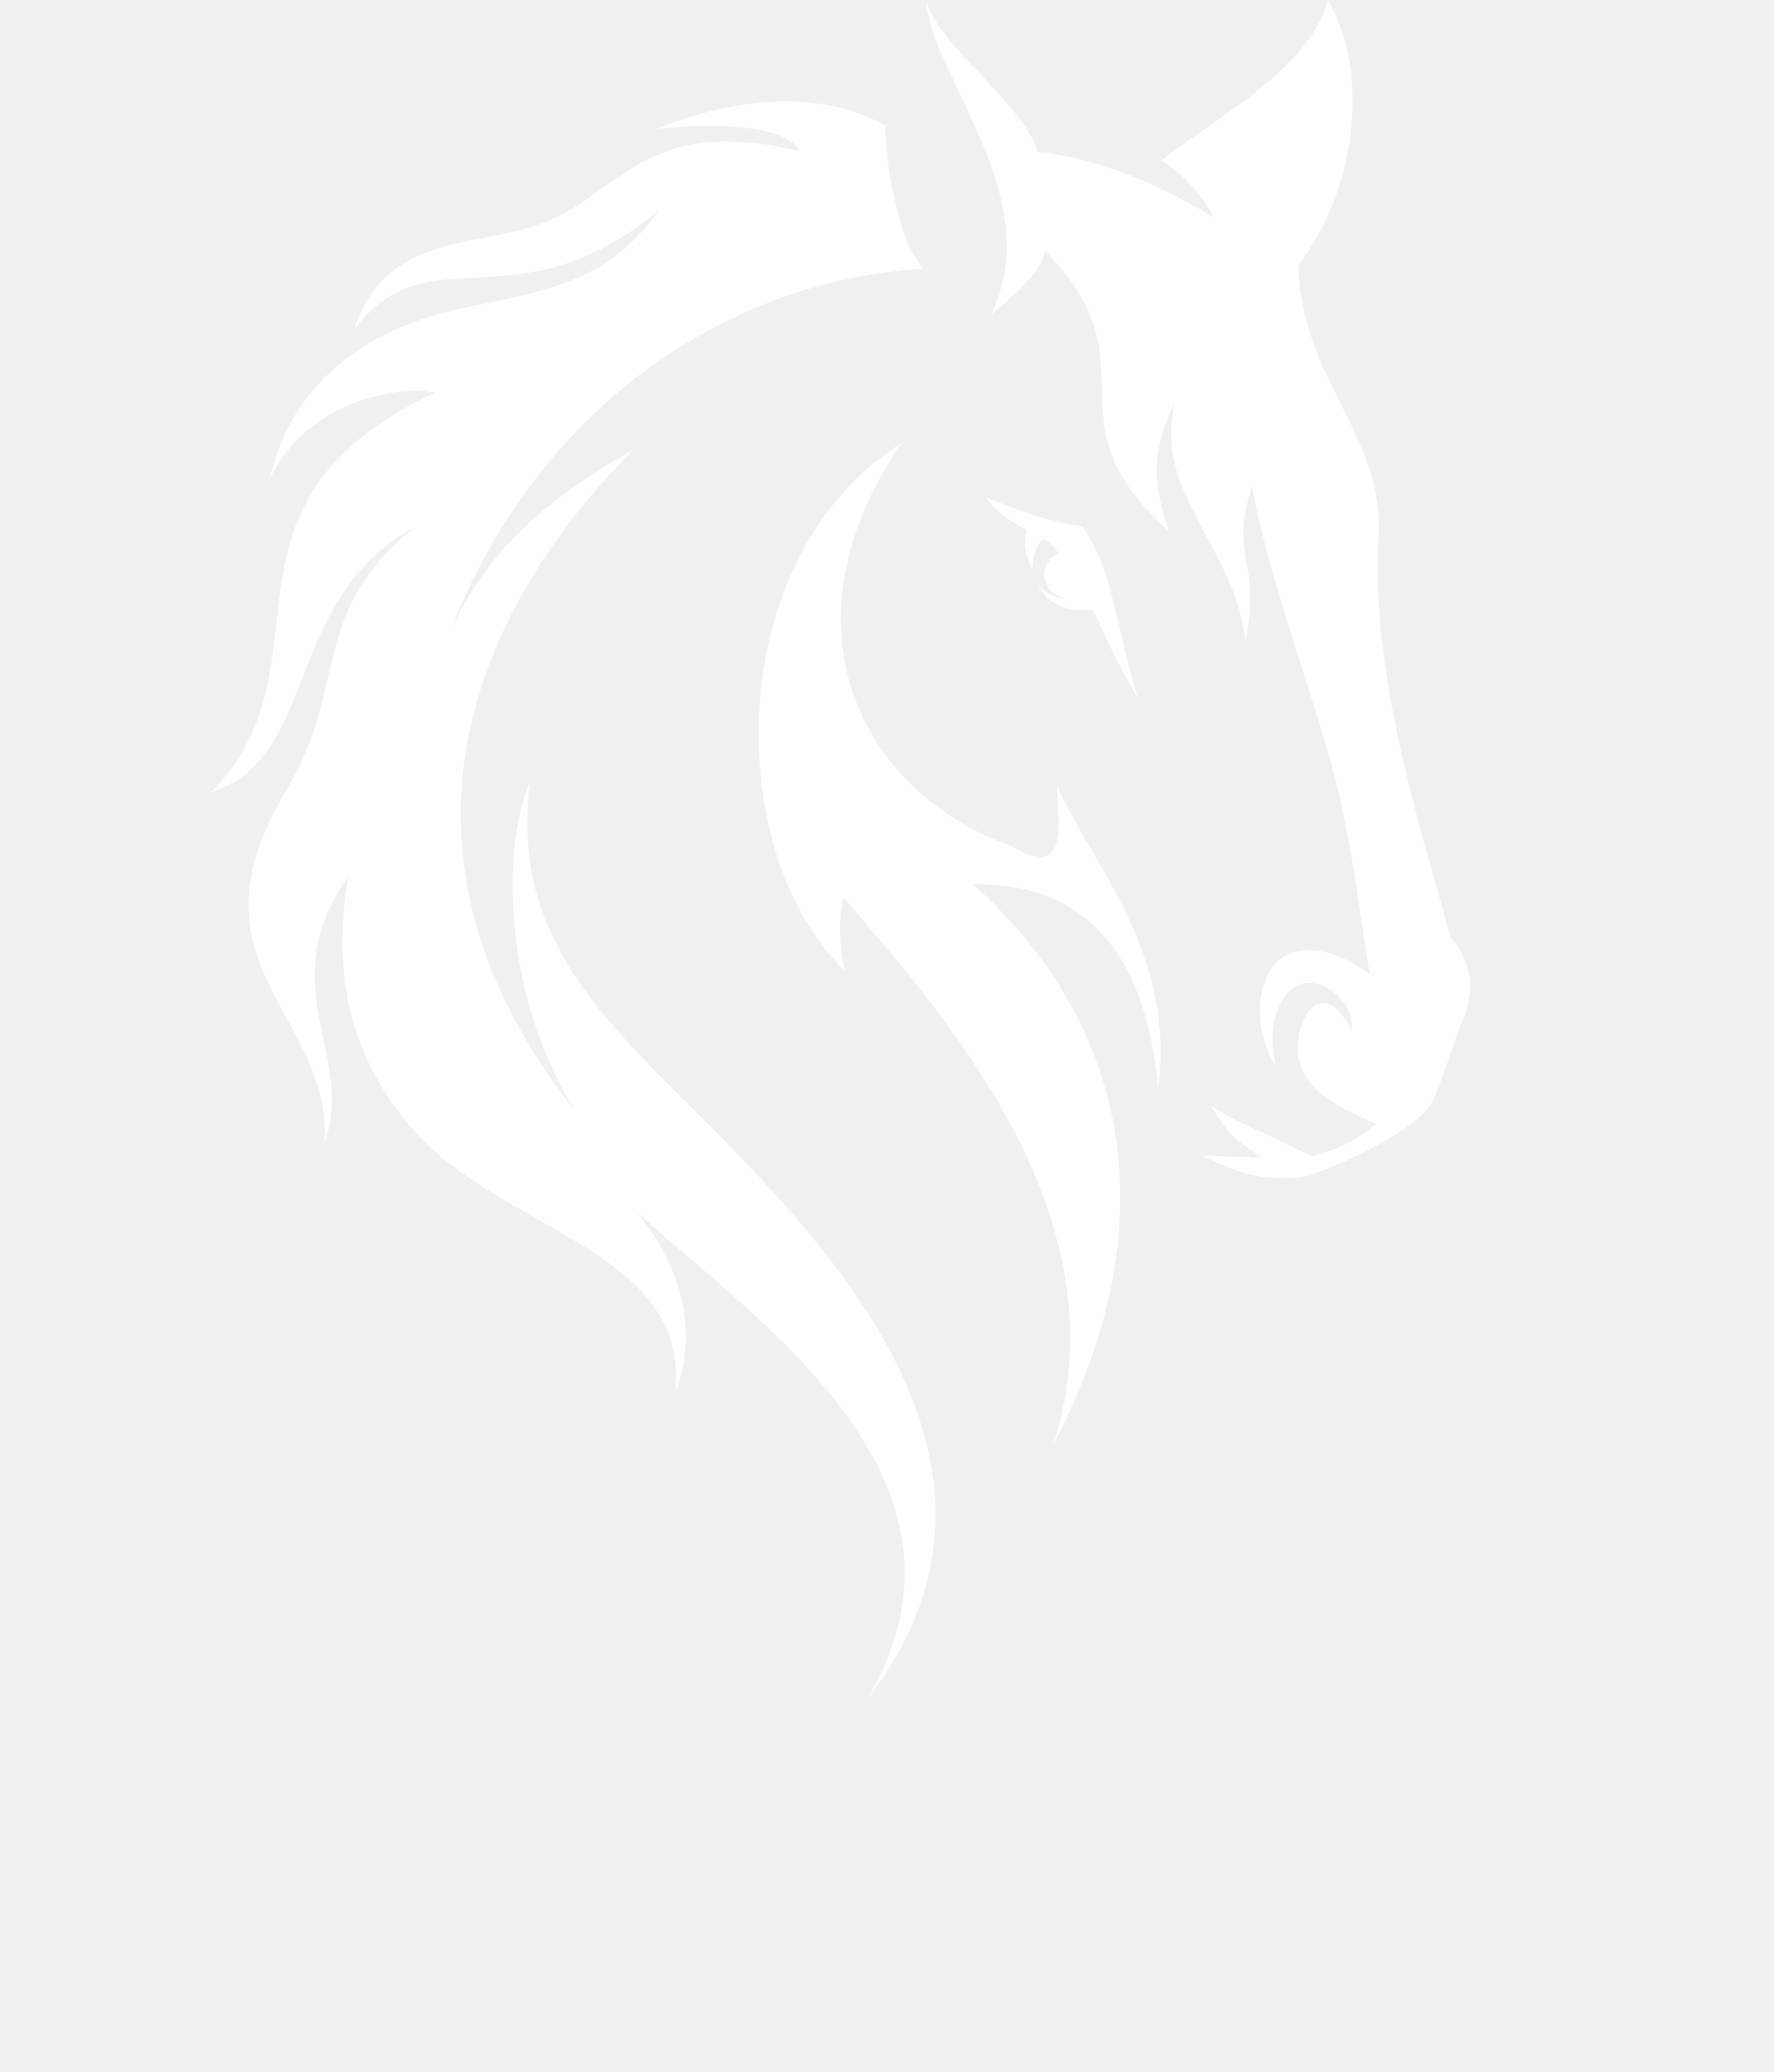
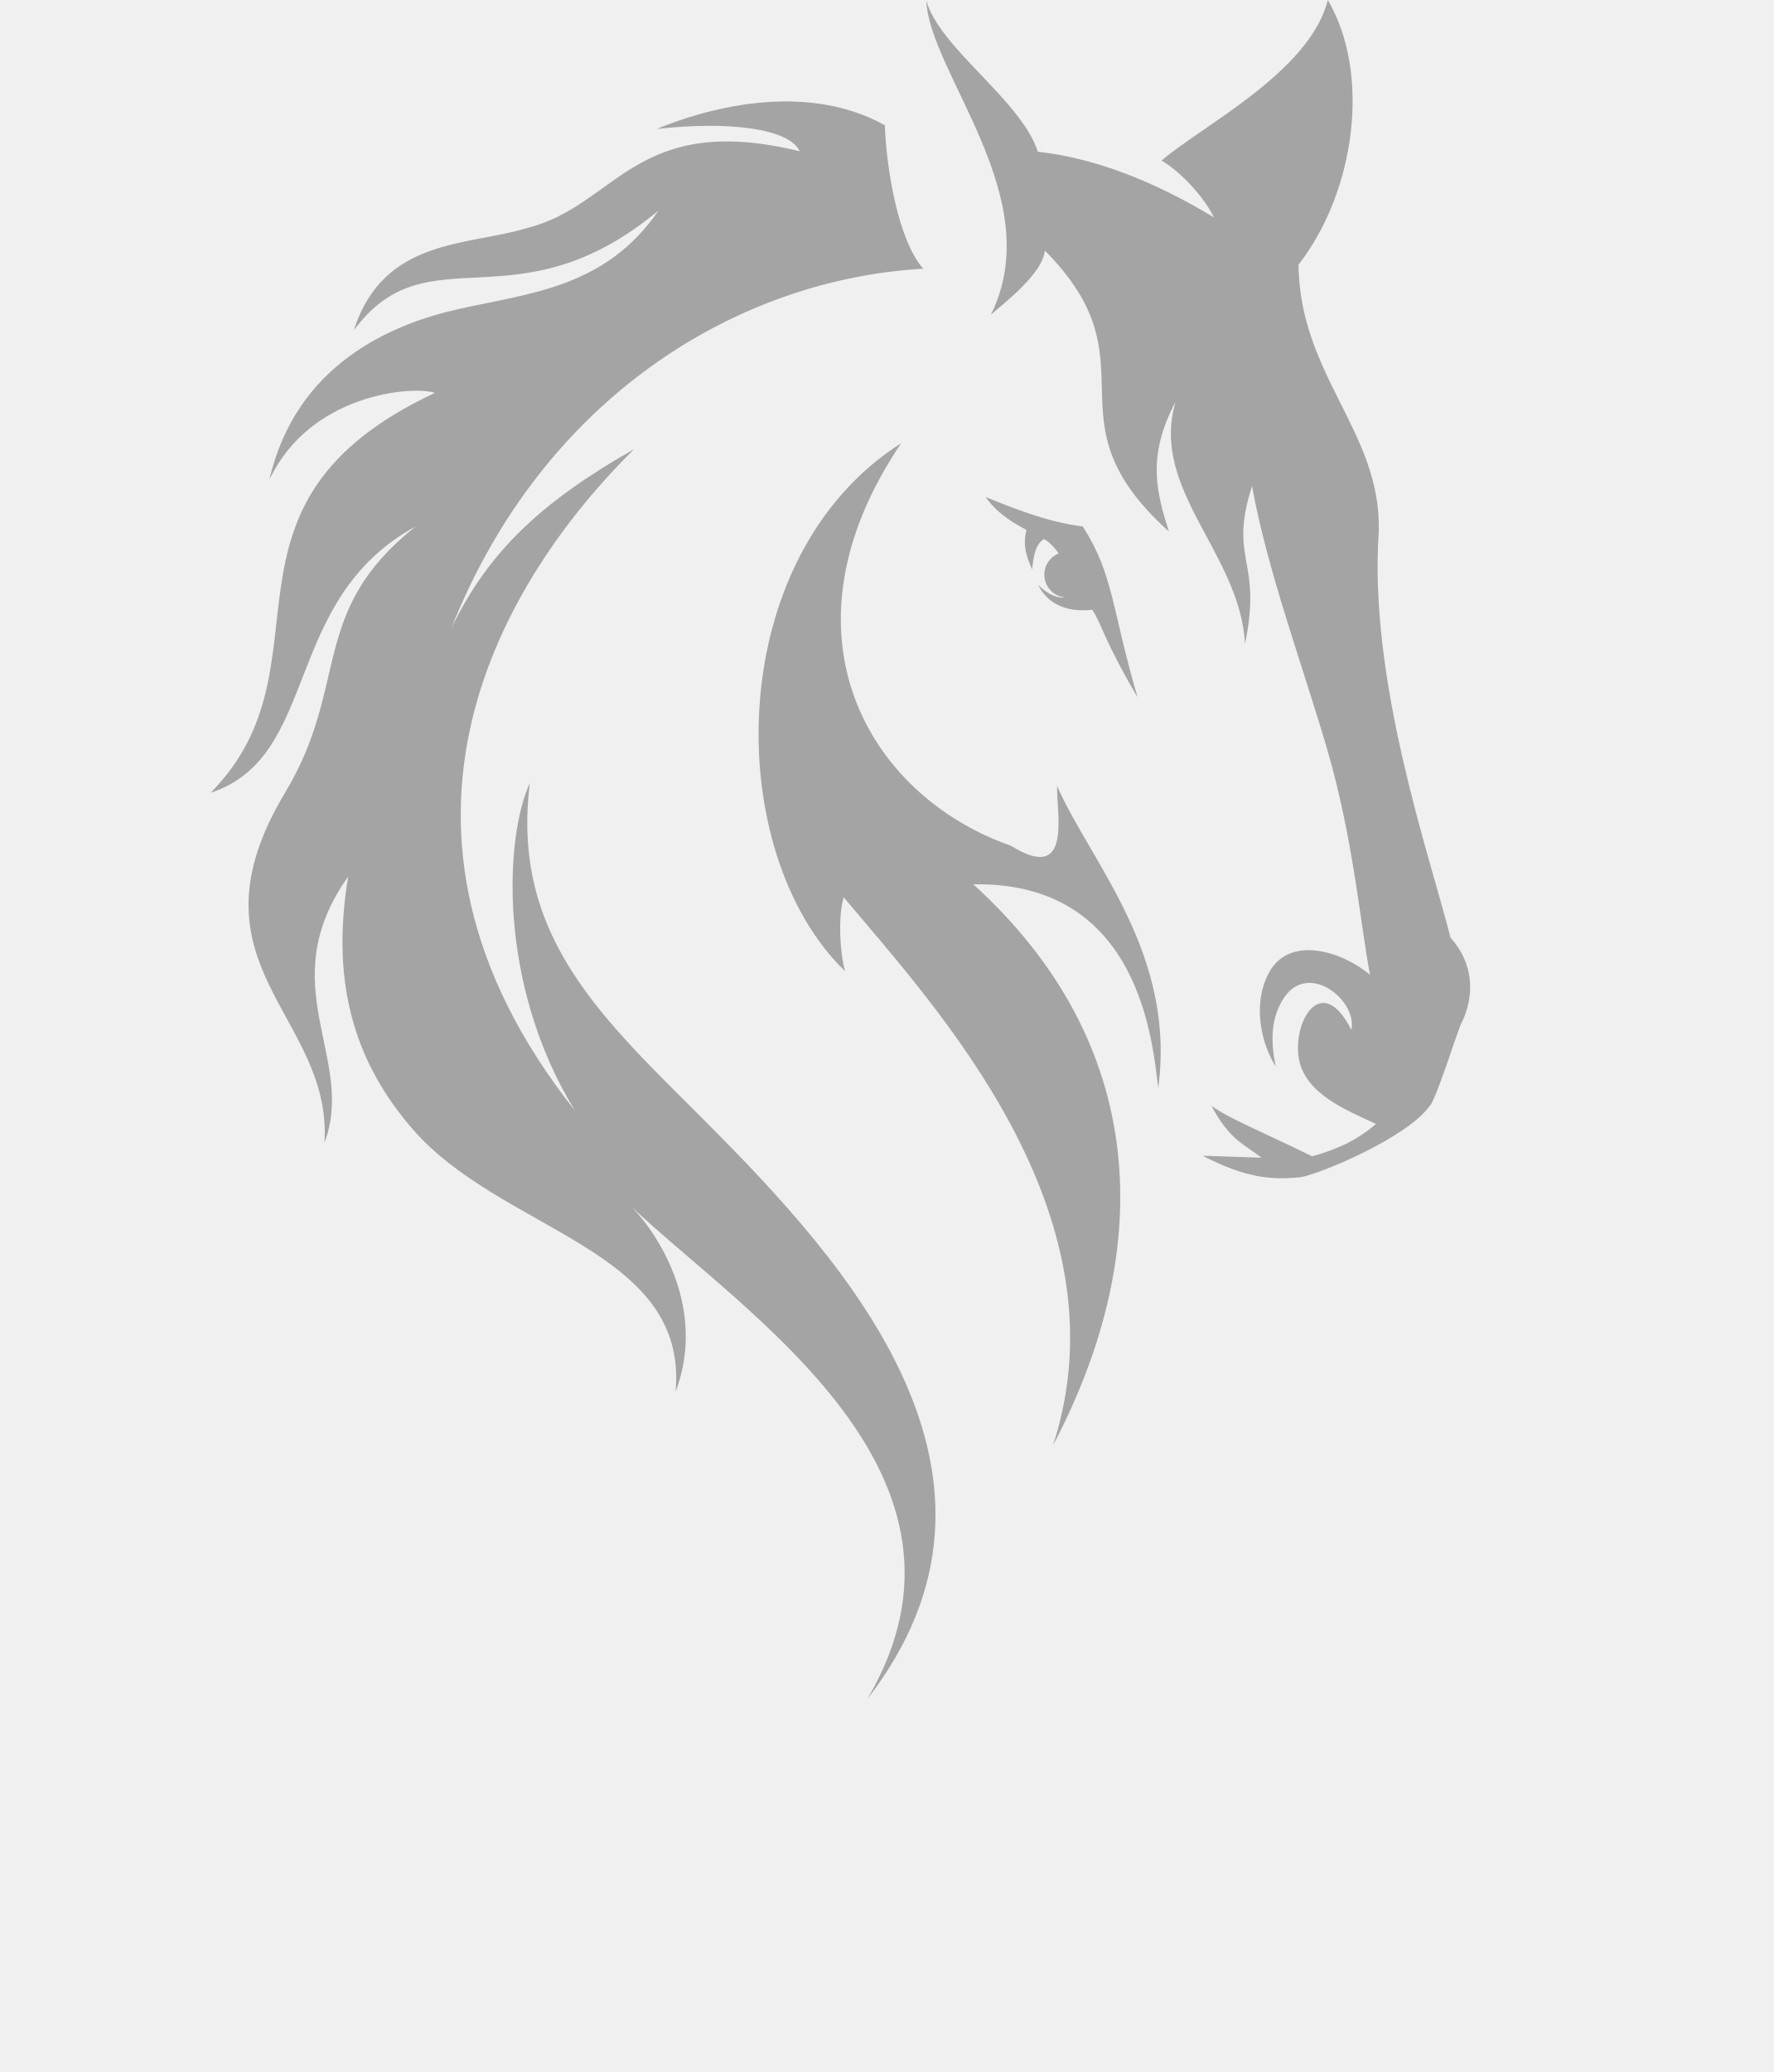
- <svg xmlns="http://www.w3.org/2000/svg" fill="white" data-name="Layer 2" viewBox="0 0 291.23 340.11">
+ <svg xmlns="http://www.w3.org/2000/svg" fill="#A4A4A4" data-name="Layer 2" viewBox="0 0 291.23 340.11">
  <path class="cls-2" d="m173.56,129.03c-.09,4.65,2.53,16.09-7.59,9.79-23.38-8.16-39.12-34.84-18-66.08-29.46,18.75-29.49,67.07-9.22,86.68-.8-2.79-1.21-8.8-.23-12.14,15.05,17.98,46.75,51.75,34.38,89.96,17.05-32.44,15.56-66.07-13.09-92.08,27.65-.51,29.46,26.62,30.36,33.42,2.95-22.11-11.09-36.99-16.6-49.55m52.81-41.97c.36-16.19-12.98-25.43-13.18-43.62,9.16-11.73,12.04-31.09,4.81-43.44-2.95,11.79-20.58,20.59-27.29,26.35,3.87,2.35,7.39,6.74,8.58,9.33-9.95-6.03-19.72-9.77-28.9-10.77-2.66-8.39-16.2-17.07-18.31-24.82.48,11.93,20.11,32.4,10.6,51.56,2.26-1.95,8.54-6.8,8.86-10.52,18.56,18.68-.36,27.47,20.36,46.1-1.93-6.21-3.73-12.15,1.1-21.28-4.24,14.47,10.54,24.75,11.41,39.69,2.9-13.8-2.77-13.71,1.15-25.85,2.44,13.6,8.3,29.45,12.26,42.93,4.41,15.05,5.48,28.77,7.11,37.28-4.58-3.85-13.26-6.58-16.6-.32-2.83,5.32-1.16,11.81,1.13,15.4-.9-4.17-.81-8.18,1.41-11.38,4.01-5.88,11.99.48,11,5.35-5.01-9.88-9.89-.96-8.54,5.11,1.25,5.6,8.11,8.22,12.57,10.33-3.16,2.78-6.75,4.29-10.47,5.31-8.78-4.29-13.63-6.19-16.54-8.29,3.06,5.71,5.43,6.32,8.22,8.52-3.95-.13-5.7-.19-9.65-.32,7.08,3.67,11.35,4,15.93,3.53,2.5-.2,17.55-6.34,21.37-11.74.97-.95,4.24-11.32,5.11-13.46,0,0,4.33-7.35-1.72-14.13-3.45-13.58-13.52-42.26-11.77-66.84Zm-52.57,3.78c-1.37.56-2.34,1.91-2.34,3.49,0,1.99,1.55,3.62,3.5,3.75-1.14.12-2.74-.29-4.53-2.07,2.24,4.38,6.7,4.31,8.89,4.08,1.6,2.38,1.76,4.69,7.45,14.38-4.27-14.54-3.92-20.14-9-28.05-5.29-.69-9.91-2.38-15.94-4.83,1.94,2.8,4.84,4.42,6.68,5.38-.3,1.57-.64,3.07.96,6.52.18-2.12.49-4.1,1.92-5.01.78.4,1.64,1.25,2.42,2.36Zm-28.53-70.31c.25,7.2,2.2,18.95,6.31,23.58-30.47,1.72-62.43,21.04-77.52,59.1,6.15-12.87,15.18-21.04,30.02-29.47-21.25,21.04-46.56,62.02-9.72,108.52-12.74-20.81-11.46-44.92-7.37-53.74-3.22,25.5,12.36,39.01,29.15,55.89,22.69,22.79,54.68,57.86,26.23,94.51,21.82-36.88-20-63.17-38.66-80.8,4.79,4.93,12.24,17.07,7.2,30.34,2.14-23.56-28.59-26.19-43.27-43.23-8.74-10.14-13.58-22.86-10.48-41.35-12.71,17.88,1.37,29.82-3.9,43.69,1.35-21.05-23.53-29.07-6.45-57.48,10.68-17.77,3.8-29.64,21.37-43.64-22.04,12.08-15.49,37.7-33.6,43.68,20.9-21.2-2.4-47.21,36.82-65.65-3.8-1.2-20.5.16-27.18,14.26,4.4-19.05,20.18-25.57,31.02-28,11.73-2.63,24.19-3.51,32.85-16.16-23.48,19.46-37.83,3.17-50.01,19.64,4.9-15.28,18.76-13.78,28.67-16.85,14.53-3.74,17.62-19.11,44.55-12.54-1.72-3.68-11.41-5.02-23.47-3.66,7.23-3.02,23.88-8.12,37.42-.63Z" />
</svg>
